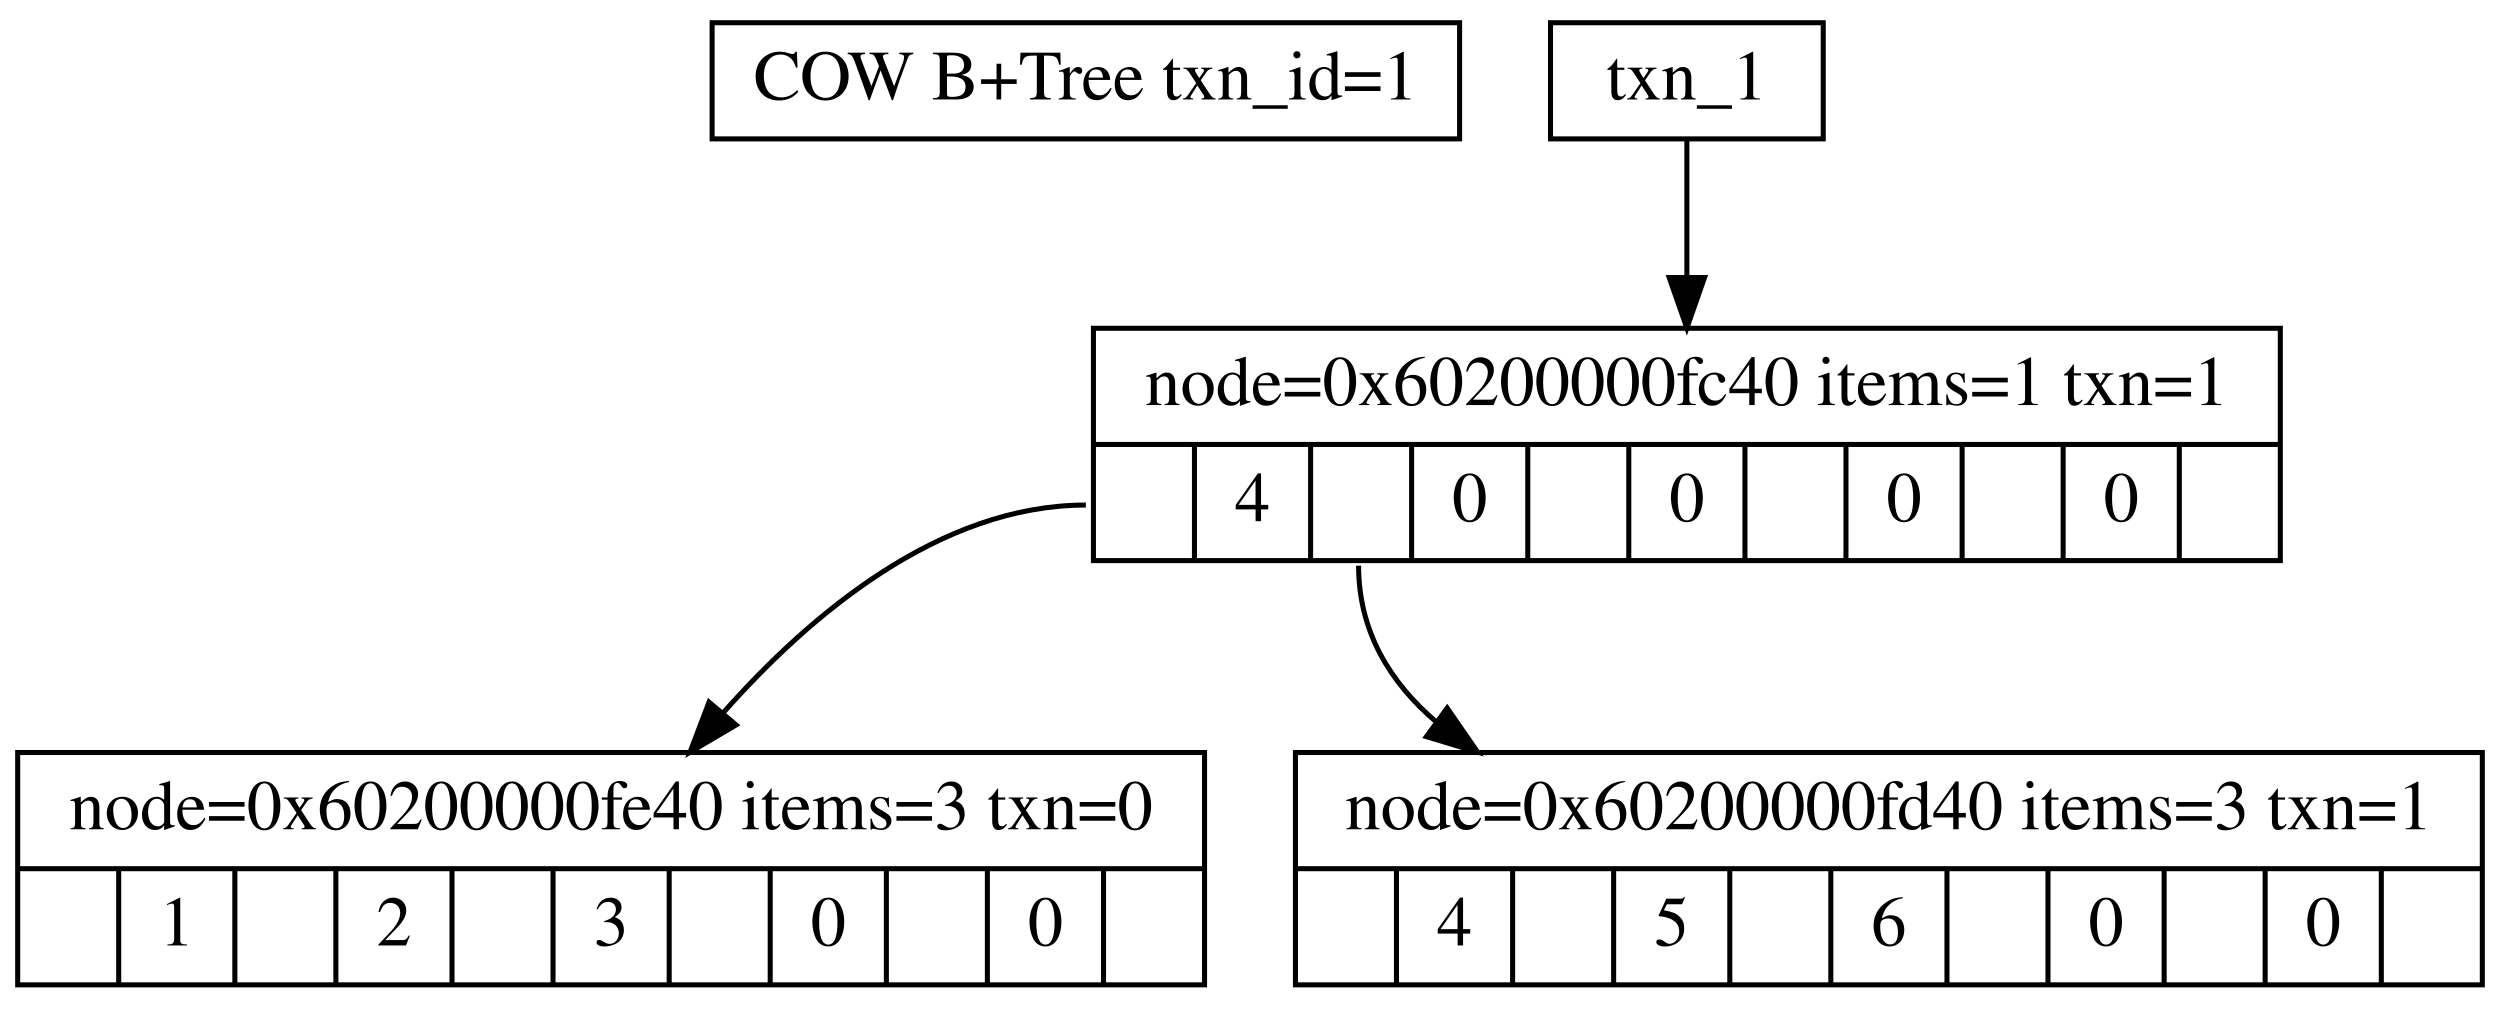
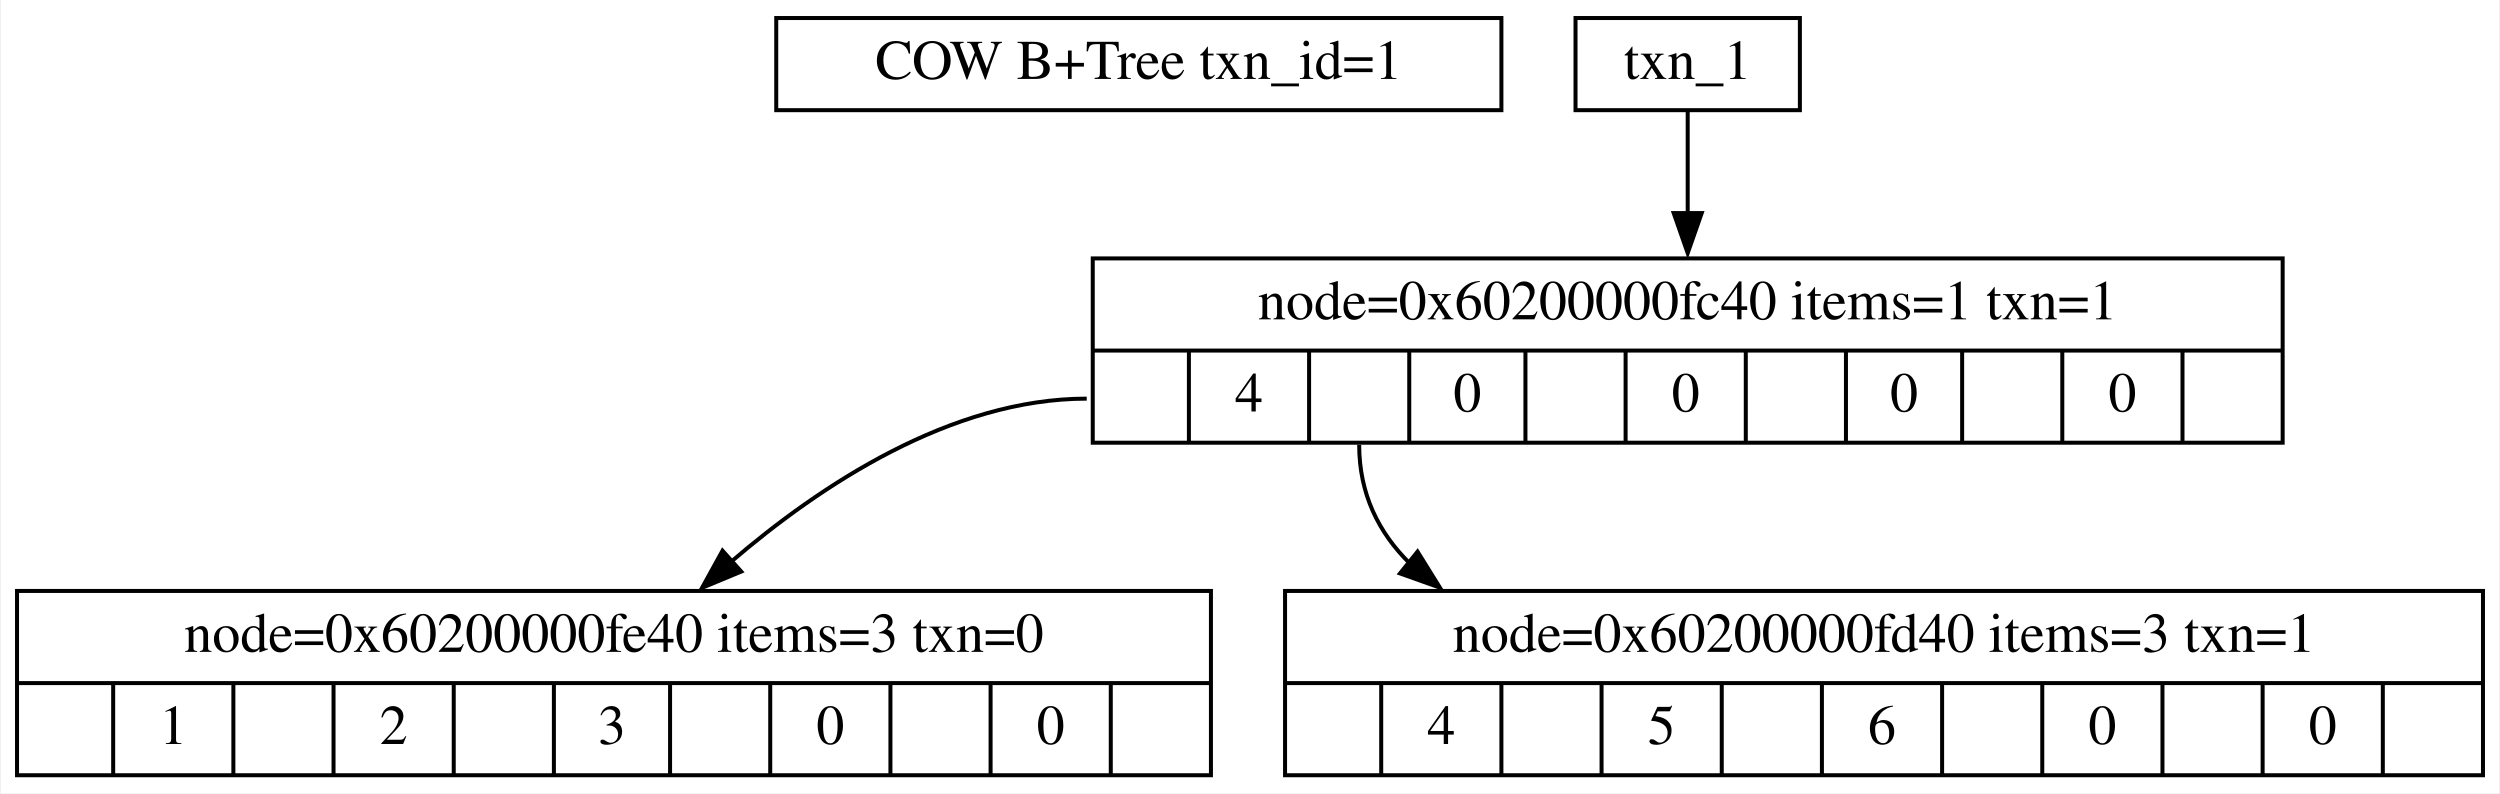
- <svg xmlns="http://www.w3.org/2000/svg" width="495pt" height="200pt" viewBox="0.00 0.00 495.00 200.00">
-   <g id="graph0" class="graph" transform="scale(1 1) rotate(0) translate(4 196)">
-     <polygon fill="white" stroke="white" points="-4,5 -4,-196 492,-196 492,5 -4,5" />
+ <svg xmlns="http://www.w3.org/2000/svg" width="624pt" height="198pt" viewBox="0.00 0.00 623.50 198.00">
+   <g id="graph0" class="graph" transform="scale(1 1) rotate(0) translate(4 194)">
+     <polygon fill="white" stroke="none" points="-4,4 -4,-194 619.5,-194 619.5,4 -4,4" />
    <g id="node1" class="node">
-       <polygon fill="none" stroke="black" points="137,-168.5 137,-191.5 285,-191.5 285,-168.5 137,-168.5" />
-       <text text-anchor="middle" x="211" y="-176.3" font-family="Times,serif" font-size="14.00">COW B+Tree txn_id=1</text>
+       <polygon fill="none" stroke="black" points="189.5,-166.5 189.5,-189.5 370.5,-189.5 370.5,-166.5 189.5,-166.5" />
+       <text text-anchor="middle" x="280" y="-174.3" font-family="Times,serif" font-size="14.00">COW B+Tree txn_id=1</text>
    </g>
    <g id="node2" class="node">
-       <polygon fill="none" stroke="black" points="303,-168.5 303,-191.5 357,-191.5 357,-168.5 303,-168.5" />
-       <text text-anchor="middle" x="330" y="-176.3" font-family="Times,serif" font-size="14.00">txn_1</text>
+       <polygon fill="none" stroke="black" points="389,-166.5 389,-189.5 445,-189.5 445,-166.5 389,-166.5" />
+       <text text-anchor="middle" x="417" y="-174.3" font-family="Times,serif" font-size="14.00">txn_1</text>
    </g>
    <g id="node3" class="node">
-       <polygon fill="none" stroke="black" points="212.5,-85 212.5,-131 447.5,-131 447.5,-85 212.5,-85" />
-       <text text-anchor="middle" x="330" y="-115.8" font-family="Times,serif" font-size="14.00">node=0x60200000fc40 items=1 txn=1</text>
-       <polyline fill="none" stroke="black" points="212.5,-108 447.5,-108 " />
-       <text text-anchor="middle" x="222.5" y="-92.8" font-family="Times,serif" font-size="14.00"> </text>
-       <polyline fill="none" stroke="black" points="232.5,-85 232.5,-108 " />
-       <text text-anchor="middle" x="244" y="-92.8" font-family="Times,serif" font-size="14.00">4</text>
-       <polyline fill="none" stroke="black" points="255.5,-85 255.5,-108 " />
-       <text text-anchor="middle" x="265.5" y="-92.8" font-family="Times,serif" font-size="14.00"> </text>
-       <polyline fill="none" stroke="black" points="275.5,-85 275.5,-108 " />
-       <text text-anchor="middle" x="287" y="-92.8" font-family="Times,serif" font-size="14.00">0</text>
-       <polyline fill="none" stroke="black" points="298.5,-85 298.5,-108 " />
-       <text text-anchor="middle" x="308.5" y="-92.8" font-family="Times,serif" font-size="14.00"> </text>
-       <polyline fill="none" stroke="black" points="318.5,-85 318.5,-108 " />
-       <text text-anchor="middle" x="330" y="-92.8" font-family="Times,serif" font-size="14.00">0</text>
-       <polyline fill="none" stroke="black" points="341.5,-85 341.5,-108 " />
-       <text text-anchor="middle" x="351.5" y="-92.8" font-family="Times,serif" font-size="14.00"> </text>
-       <polyline fill="none" stroke="black" points="361.5,-85 361.5,-108 " />
-       <text text-anchor="middle" x="373" y="-92.8" font-family="Times,serif" font-size="14.00">0</text>
-       <polyline fill="none" stroke="black" points="384.5,-85 384.5,-108 " />
-       <text text-anchor="middle" x="394.5" y="-92.8" font-family="Times,serif" font-size="14.00"> </text>
-       <polyline fill="none" stroke="black" points="404.5,-85 404.5,-108 " />
-       <text text-anchor="middle" x="416" y="-92.8" font-family="Times,serif" font-size="14.00">0</text>
-       <polyline fill="none" stroke="black" points="427.5,-85 427.5,-108 " />
-       <text text-anchor="middle" x="437.5" y="-92.8" font-family="Times,serif" font-size="14.00"> </text>
+       <polygon fill="none" stroke="black" points="268.5,-83.5 268.5,-129.5 565.5,-129.5 565.5,-83.5 268.5,-83.5" />
+       <text text-anchor="middle" x="417" y="-114.3" font-family="Times,serif" font-size="14.00">node=0x60200000fc40 items=1 txn=1</text>
+       <polyline fill="none" stroke="black" points="268.5,-106.5 565.5,-106.5" />
+       <text text-anchor="middle" x="280.5" y="-91.3" font-family="Times,serif" font-size="14.00"> </text>
+       <polyline fill="none" stroke="black" points="292.5,-83.5 292.5,-106.5" />
+       <text text-anchor="middle" x="307.5" y="-91.3" font-family="Times,serif" font-size="14.00">4</text>
+       <polyline fill="none" stroke="black" points="322.5,-83.5 322.5,-106.5" />
+       <text text-anchor="middle" x="335" y="-91.3" font-family="Times,serif" font-size="14.00"> </text>
+       <polyline fill="none" stroke="black" points="347.5,-83.5 347.5,-106.5" />
+       <text text-anchor="middle" x="362" y="-91.3" font-family="Times,serif" font-size="14.00">0</text>
+       <polyline fill="none" stroke="black" points="376.5,-83.5 376.5,-106.5" />
+       <text text-anchor="middle" x="389" y="-91.3" font-family="Times,serif" font-size="14.00"> </text>
+       <polyline fill="none" stroke="black" points="401.5,-83.5 401.5,-106.5" />
+       <text text-anchor="middle" x="416.5" y="-91.3" font-family="Times,serif" font-size="14.00">0</text>
+       <polyline fill="none" stroke="black" points="431.5,-83.5 431.5,-106.5" />
+       <text text-anchor="middle" x="444" y="-91.3" font-family="Times,serif" font-size="14.00"> </text>
+       <polyline fill="none" stroke="black" points="456.5,-83.5 456.5,-106.5" />
+       <text text-anchor="middle" x="471" y="-91.3" font-family="Times,serif" font-size="14.00">0</text>
+       <polyline fill="none" stroke="black" points="485.5,-83.5 485.5,-106.5" />
+       <text text-anchor="middle" x="498" y="-91.3" font-family="Times,serif" font-size="14.00"> </text>
+       <polyline fill="none" stroke="black" points="510.5,-83.5 510.5,-106.5" />
+       <text text-anchor="middle" x="525.5" y="-91.3" font-family="Times,serif" font-size="14.00">0</text>
+       <polyline fill="none" stroke="black" points="540.5,-83.5 540.5,-106.5" />
+       <text text-anchor="middle" x="553" y="-91.3" font-family="Times,serif" font-size="14.00"> </text>
    </g>
    <g id="edge1" class="edge">
-       <path fill="none" stroke="black" d="M330,-168.369C330,-161.045 330,-150.895 330,-141.058" />
-       <polygon fill="black" stroke="black" points="333.5,-141.051 330,-131.051 326.5,-141.051 333.5,-141.051" />
+       <path fill="none" stroke="black" d="M417,-166.75C417,-159.77 417,-150.1 417,-140.61" />
+       <polygon fill="black" stroke="black" points="420.5,-140.81 417,-130.81 413.5,-140.81 420.5,-140.81" />
    </g>
    <g id="node4" class="node">
-       <polygon fill="none" stroke="black" points="-0.5,-1 -0.5,-47 234.5,-47 234.5,-1 -0.5,-1" />
-       <text text-anchor="middle" x="117" y="-31.8" font-family="Times,serif" font-size="14.00">node=0x60200000fe40 items=3 txn=0</text>
-       <polyline fill="none" stroke="black" points="-0.5,-24 234.5,-24 " />
-       <text text-anchor="middle" x="9.5" y="-8.8" font-family="Times,serif" font-size="14.00"> </text>
-       <polyline fill="none" stroke="black" points="19.5,-1 19.5,-24 " />
-       <text text-anchor="middle" x="31" y="-8.8" font-family="Times,serif" font-size="14.00">1</text>
-       <polyline fill="none" stroke="black" points="42.5,-1 42.5,-24 " />
-       <text text-anchor="middle" x="52.5" y="-8.8" font-family="Times,serif" font-size="14.00"> </text>
-       <polyline fill="none" stroke="black" points="62.5,-1 62.5,-24 " />
-       <text text-anchor="middle" x="74" y="-8.8" font-family="Times,serif" font-size="14.00">2</text>
-       <polyline fill="none" stroke="black" points="85.5,-1 85.5,-24 " />
-       <text text-anchor="middle" x="95.5" y="-8.8" font-family="Times,serif" font-size="14.00"> </text>
-       <polyline fill="none" stroke="black" points="105.5,-1 105.5,-24 " />
-       <text text-anchor="middle" x="117" y="-8.8" font-family="Times,serif" font-size="14.00">3</text>
-       <polyline fill="none" stroke="black" points="128.5,-1 128.5,-24 " />
-       <text text-anchor="middle" x="138.5" y="-8.8" font-family="Times,serif" font-size="14.00"> </text>
-       <polyline fill="none" stroke="black" points="148.5,-1 148.5,-24 " />
-       <text text-anchor="middle" x="160" y="-8.8" font-family="Times,serif" font-size="14.00">0</text>
-       <polyline fill="none" stroke="black" points="171.5,-1 171.5,-24 " />
-       <text text-anchor="middle" x="181.5" y="-8.8" font-family="Times,serif" font-size="14.00"> </text>
-       <polyline fill="none" stroke="black" points="191.5,-1 191.5,-24 " />
-       <text text-anchor="middle" x="203" y="-8.8" font-family="Times,serif" font-size="14.00">0</text>
-       <polyline fill="none" stroke="black" points="214.5,-1 214.5,-24 " />
-       <text text-anchor="middle" x="224.5" y="-8.8" font-family="Times,serif" font-size="14.00"> </text>
+       <polygon fill="none" stroke="black" points="0,-0.5 0,-46.5 298,-46.5 298,-0.5 0,-0.5" />
+       <text text-anchor="middle" x="149" y="-31.3" font-family="Times,serif" font-size="14.00">node=0x60200000fe40 items=3 txn=0</text>
+       <polyline fill="none" stroke="black" points="0,-23.5 298,-23.5" />
+       <text text-anchor="middle" x="12" y="-8.3" font-family="Times,serif" font-size="14.00"> </text>
+       <polyline fill="none" stroke="black" points="24,-0.5 24,-23.5" />
+       <text text-anchor="middle" x="39" y="-8.3" font-family="Times,serif" font-size="14.00">1</text>
+       <polyline fill="none" stroke="black" points="54,-0.5 54,-23.5" />
+       <text text-anchor="middle" x="66.5" y="-8.3" font-family="Times,serif" font-size="14.00"> </text>
+       <polyline fill="none" stroke="black" points="79,-0.5 79,-23.5" />
+       <text text-anchor="middle" x="94" y="-8.3" font-family="Times,serif" font-size="14.00">2</text>
+       <polyline fill="none" stroke="black" points="109,-0.5 109,-23.5" />
+       <text text-anchor="middle" x="121.5" y="-8.3" font-family="Times,serif" font-size="14.00"> </text>
+       <polyline fill="none" stroke="black" points="134,-0.5 134,-23.5" />
+       <text text-anchor="middle" x="148.5" y="-8.3" font-family="Times,serif" font-size="14.00">3</text>
+       <polyline fill="none" stroke="black" points="163,-0.5 163,-23.5" />
+       <text text-anchor="middle" x="175.5" y="-8.3" font-family="Times,serif" font-size="14.00"> </text>
+       <polyline fill="none" stroke="black" points="188,-0.5 188,-23.5" />
+       <text text-anchor="middle" x="203" y="-8.3" font-family="Times,serif" font-size="14.00">0</text>
+       <polyline fill="none" stroke="black" points="218,-0.5 218,-23.5" />
+       <text text-anchor="middle" x="230.5" y="-8.3" font-family="Times,serif" font-size="14.00"> </text>
+       <polyline fill="none" stroke="black" points="243,-0.5 243,-23.5" />
+       <text text-anchor="middle" x="258" y="-8.3" font-family="Times,serif" font-size="14.00">0</text>
+       <polyline fill="none" stroke="black" points="273,-0.5 273,-23.5" />
+       <text text-anchor="middle" x="285.5" y="-8.3" font-family="Times,serif" font-size="14.00"> </text>
    </g>
    <g id="edge2" class="edge">
-       <path fill="none" stroke="black" d="M211,-96C182.06,-96 156.393,-74.307 139.223,-54.903" />
-       <polygon fill="black" stroke="black" points="141.746,-52.465 132.624,-47.076 136.394,-56.977 141.746,-52.465" />
+       <path fill="none" stroke="black" d="M267,-94.5C233.14,-94.5 200.51,-72.92 178.17,-53.73" />
+       <polygon fill="black" stroke="black" points="180.76,-51.34 170.97,-47.27 176.09,-56.55 180.76,-51.34" />
    </g>
    <g id="node5" class="node">
-       <polygon fill="none" stroke="black" points="252.5,-1 252.5,-47 487.5,-47 487.5,-1 252.5,-1" />
-       <text text-anchor="middle" x="370" y="-31.8" font-family="Times,serif" font-size="14.00">node=0x60200000fd40 items=3 txn=1</text>
-       <polyline fill="none" stroke="black" points="252.5,-24 487.5,-24 " />
-       <text text-anchor="middle" x="262.5" y="-8.8" font-family="Times,serif" font-size="14.00"> </text>
-       <polyline fill="none" stroke="black" points="272.5,-1 272.5,-24 " />
-       <text text-anchor="middle" x="284" y="-8.8" font-family="Times,serif" font-size="14.00">4</text>
-       <polyline fill="none" stroke="black" points="295.5,-1 295.5,-24 " />
-       <text text-anchor="middle" x="305.5" y="-8.8" font-family="Times,serif" font-size="14.00"> </text>
-       <polyline fill="none" stroke="black" points="315.5,-1 315.5,-24 " />
-       <text text-anchor="middle" x="327" y="-8.8" font-family="Times,serif" font-size="14.00">5</text>
-       <polyline fill="none" stroke="black" points="338.5,-1 338.5,-24 " />
-       <text text-anchor="middle" x="348.5" y="-8.8" font-family="Times,serif" font-size="14.00"> </text>
-       <polyline fill="none" stroke="black" points="358.5,-1 358.5,-24 " />
-       <text text-anchor="middle" x="370" y="-8.8" font-family="Times,serif" font-size="14.00">6</text>
-       <polyline fill="none" stroke="black" points="381.5,-1 381.5,-24 " />
-       <text text-anchor="middle" x="391.5" y="-8.8" font-family="Times,serif" font-size="14.00"> </text>
-       <polyline fill="none" stroke="black" points="401.5,-1 401.5,-24 " />
-       <text text-anchor="middle" x="413" y="-8.8" font-family="Times,serif" font-size="14.00">0</text>
-       <polyline fill="none" stroke="black" points="424.5,-1 424.5,-24 " />
-       <text text-anchor="middle" x="434.5" y="-8.8" font-family="Times,serif" font-size="14.00"> </text>
-       <polyline fill="none" stroke="black" points="444.5,-1 444.5,-24 " />
-       <text text-anchor="middle" x="456" y="-8.8" font-family="Times,serif" font-size="14.00">0</text>
-       <polyline fill="none" stroke="black" points="467.5,-1 467.5,-24 " />
-       <text text-anchor="middle" x="477.5" y="-8.8" font-family="Times,serif" font-size="14.00"> </text>
+       <polygon fill="none" stroke="black" points="316.5,-0.5 316.5,-46.5 615.5,-46.5 615.5,-0.5 316.5,-0.5" />
+       <text text-anchor="middle" x="466" y="-31.3" font-family="Times,serif" font-size="14.00">node=0x60200000fd40 items=3 txn=1</text>
+       <polyline fill="none" stroke="black" points="316.5,-23.5 615.5,-23.5" />
+       <text text-anchor="middle" x="328.5" y="-8.3" font-family="Times,serif" font-size="14.00"> </text>
+       <polyline fill="none" stroke="black" points="340.5,-0.5 340.5,-23.5" />
+       <text text-anchor="middle" x="355.5" y="-8.3" font-family="Times,serif" font-size="14.00">4</text>
+       <polyline fill="none" stroke="black" points="370.5,-0.5 370.5,-23.5" />
+       <text text-anchor="middle" x="383" y="-8.3" font-family="Times,serif" font-size="14.00"> </text>
+       <polyline fill="none" stroke="black" points="395.5,-0.5 395.5,-23.5" />
+       <text text-anchor="middle" x="410.5" y="-8.3" font-family="Times,serif" font-size="14.00">5</text>
+       <polyline fill="none" stroke="black" points="425.5,-0.5 425.5,-23.5" />
+       <text text-anchor="middle" x="438" y="-8.3" font-family="Times,serif" font-size="14.00"> </text>
+       <polyline fill="none" stroke="black" points="450.5,-0.5 450.5,-23.5" />
+       <text text-anchor="middle" x="465.5" y="-8.3" font-family="Times,serif" font-size="14.00">6</text>
+       <polyline fill="none" stroke="black" points="480.5,-0.5 480.5,-23.5" />
+       <text text-anchor="middle" x="493" y="-8.3" font-family="Times,serif" font-size="14.00"> </text>
+       <polyline fill="none" stroke="black" points="505.5,-0.5 505.5,-23.5" />
+       <text text-anchor="middle" x="520.5" y="-8.3" font-family="Times,serif" font-size="14.00">0</text>
+       <polyline fill="none" stroke="black" points="535.5,-0.5 535.5,-23.5" />
+       <text text-anchor="middle" x="548" y="-8.3" font-family="Times,serif" font-size="14.00"> </text>
+       <polyline fill="none" stroke="black" points="560.5,-0.5 560.5,-23.5" />
+       <text text-anchor="middle" x="575.5" y="-8.3" font-family="Times,serif" font-size="14.00">0</text>
+       <polyline fill="none" stroke="black" points="590.5,-0.5 590.5,-23.5" />
+       <text text-anchor="middle" x="603" y="-8.3" font-family="Times,serif" font-size="14.00"> </text>
    </g>
    <g id="edge3" class="edge">
-       <path fill="none" stroke="black" d="M265,-84C265,-71.048 271.147,-60.91 280.467,-52.982" />
-       <polygon fill="black" stroke="black" points="282.54,-55.802 288.564,-47.086 278.42,-50.143 282.54,-55.802" />
+       <path fill="none" stroke="black" d="M335,-83C335,-70.76 339.82,-61.07 347.62,-53.39" />
+       <polygon fill="black" stroke="black" points="349.57,-56.32 355.16,-47.32 345.18,-50.87 349.57,-56.32" />
    </g>
  </g>
</svg>
